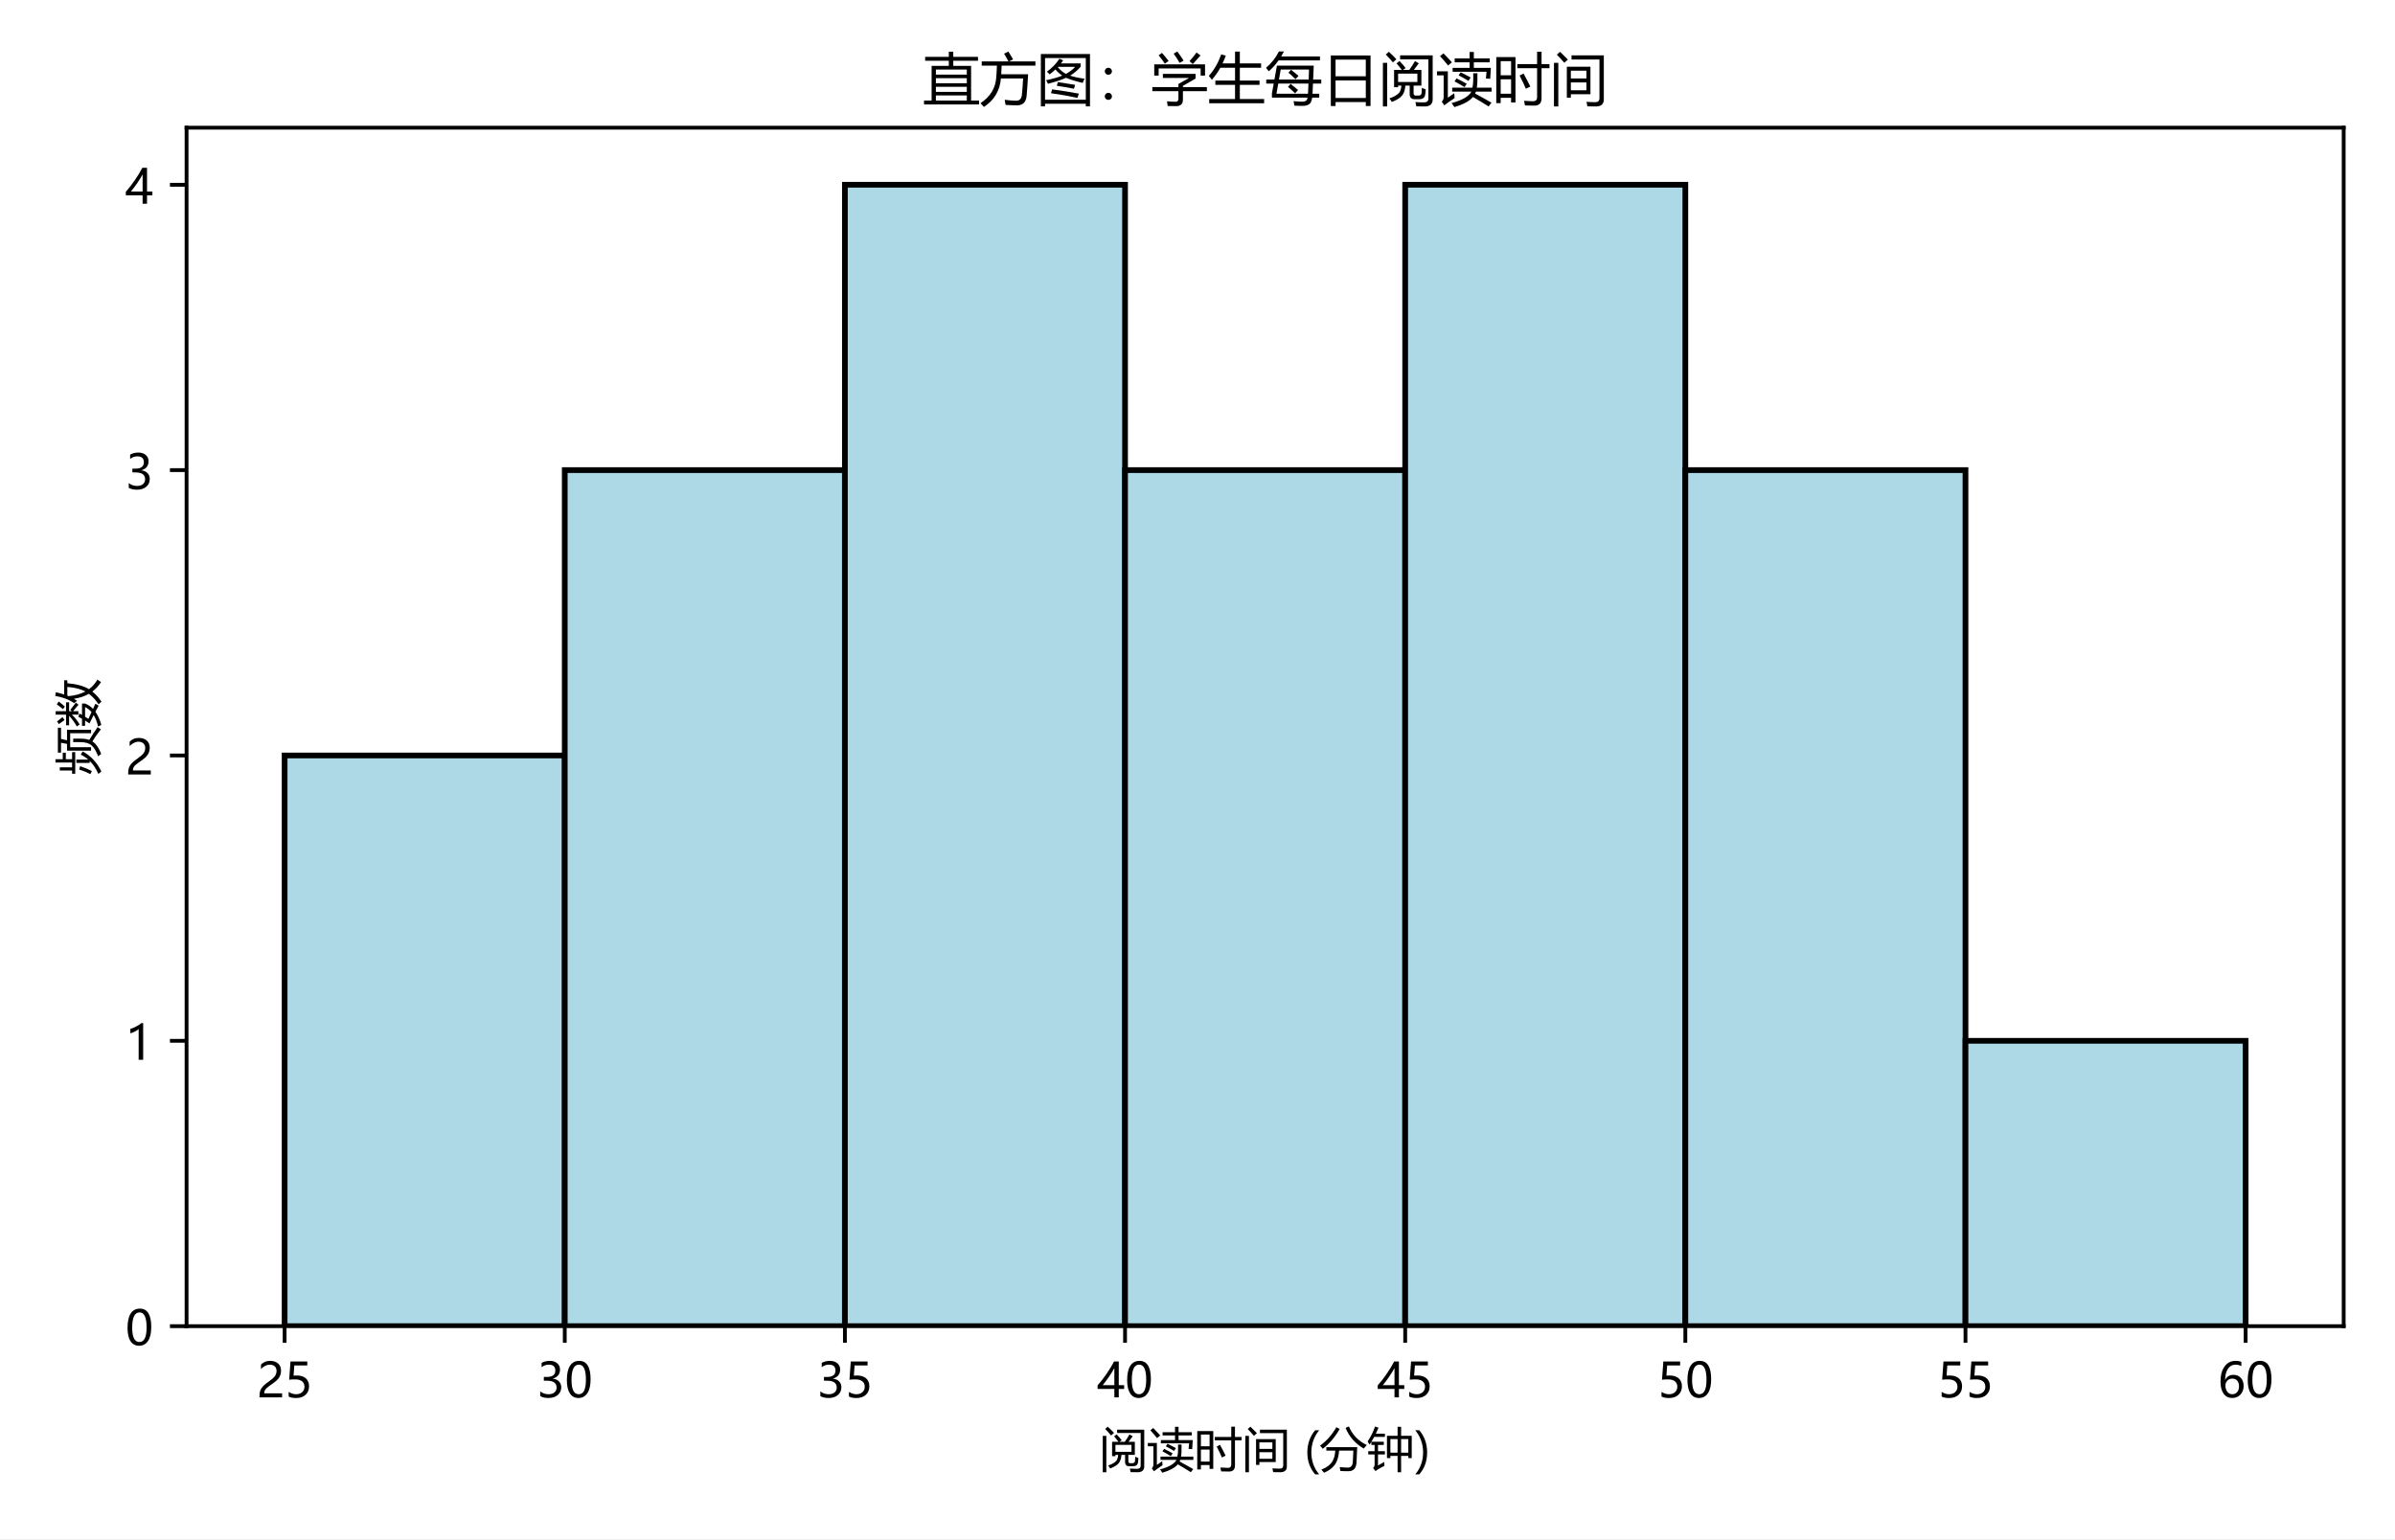
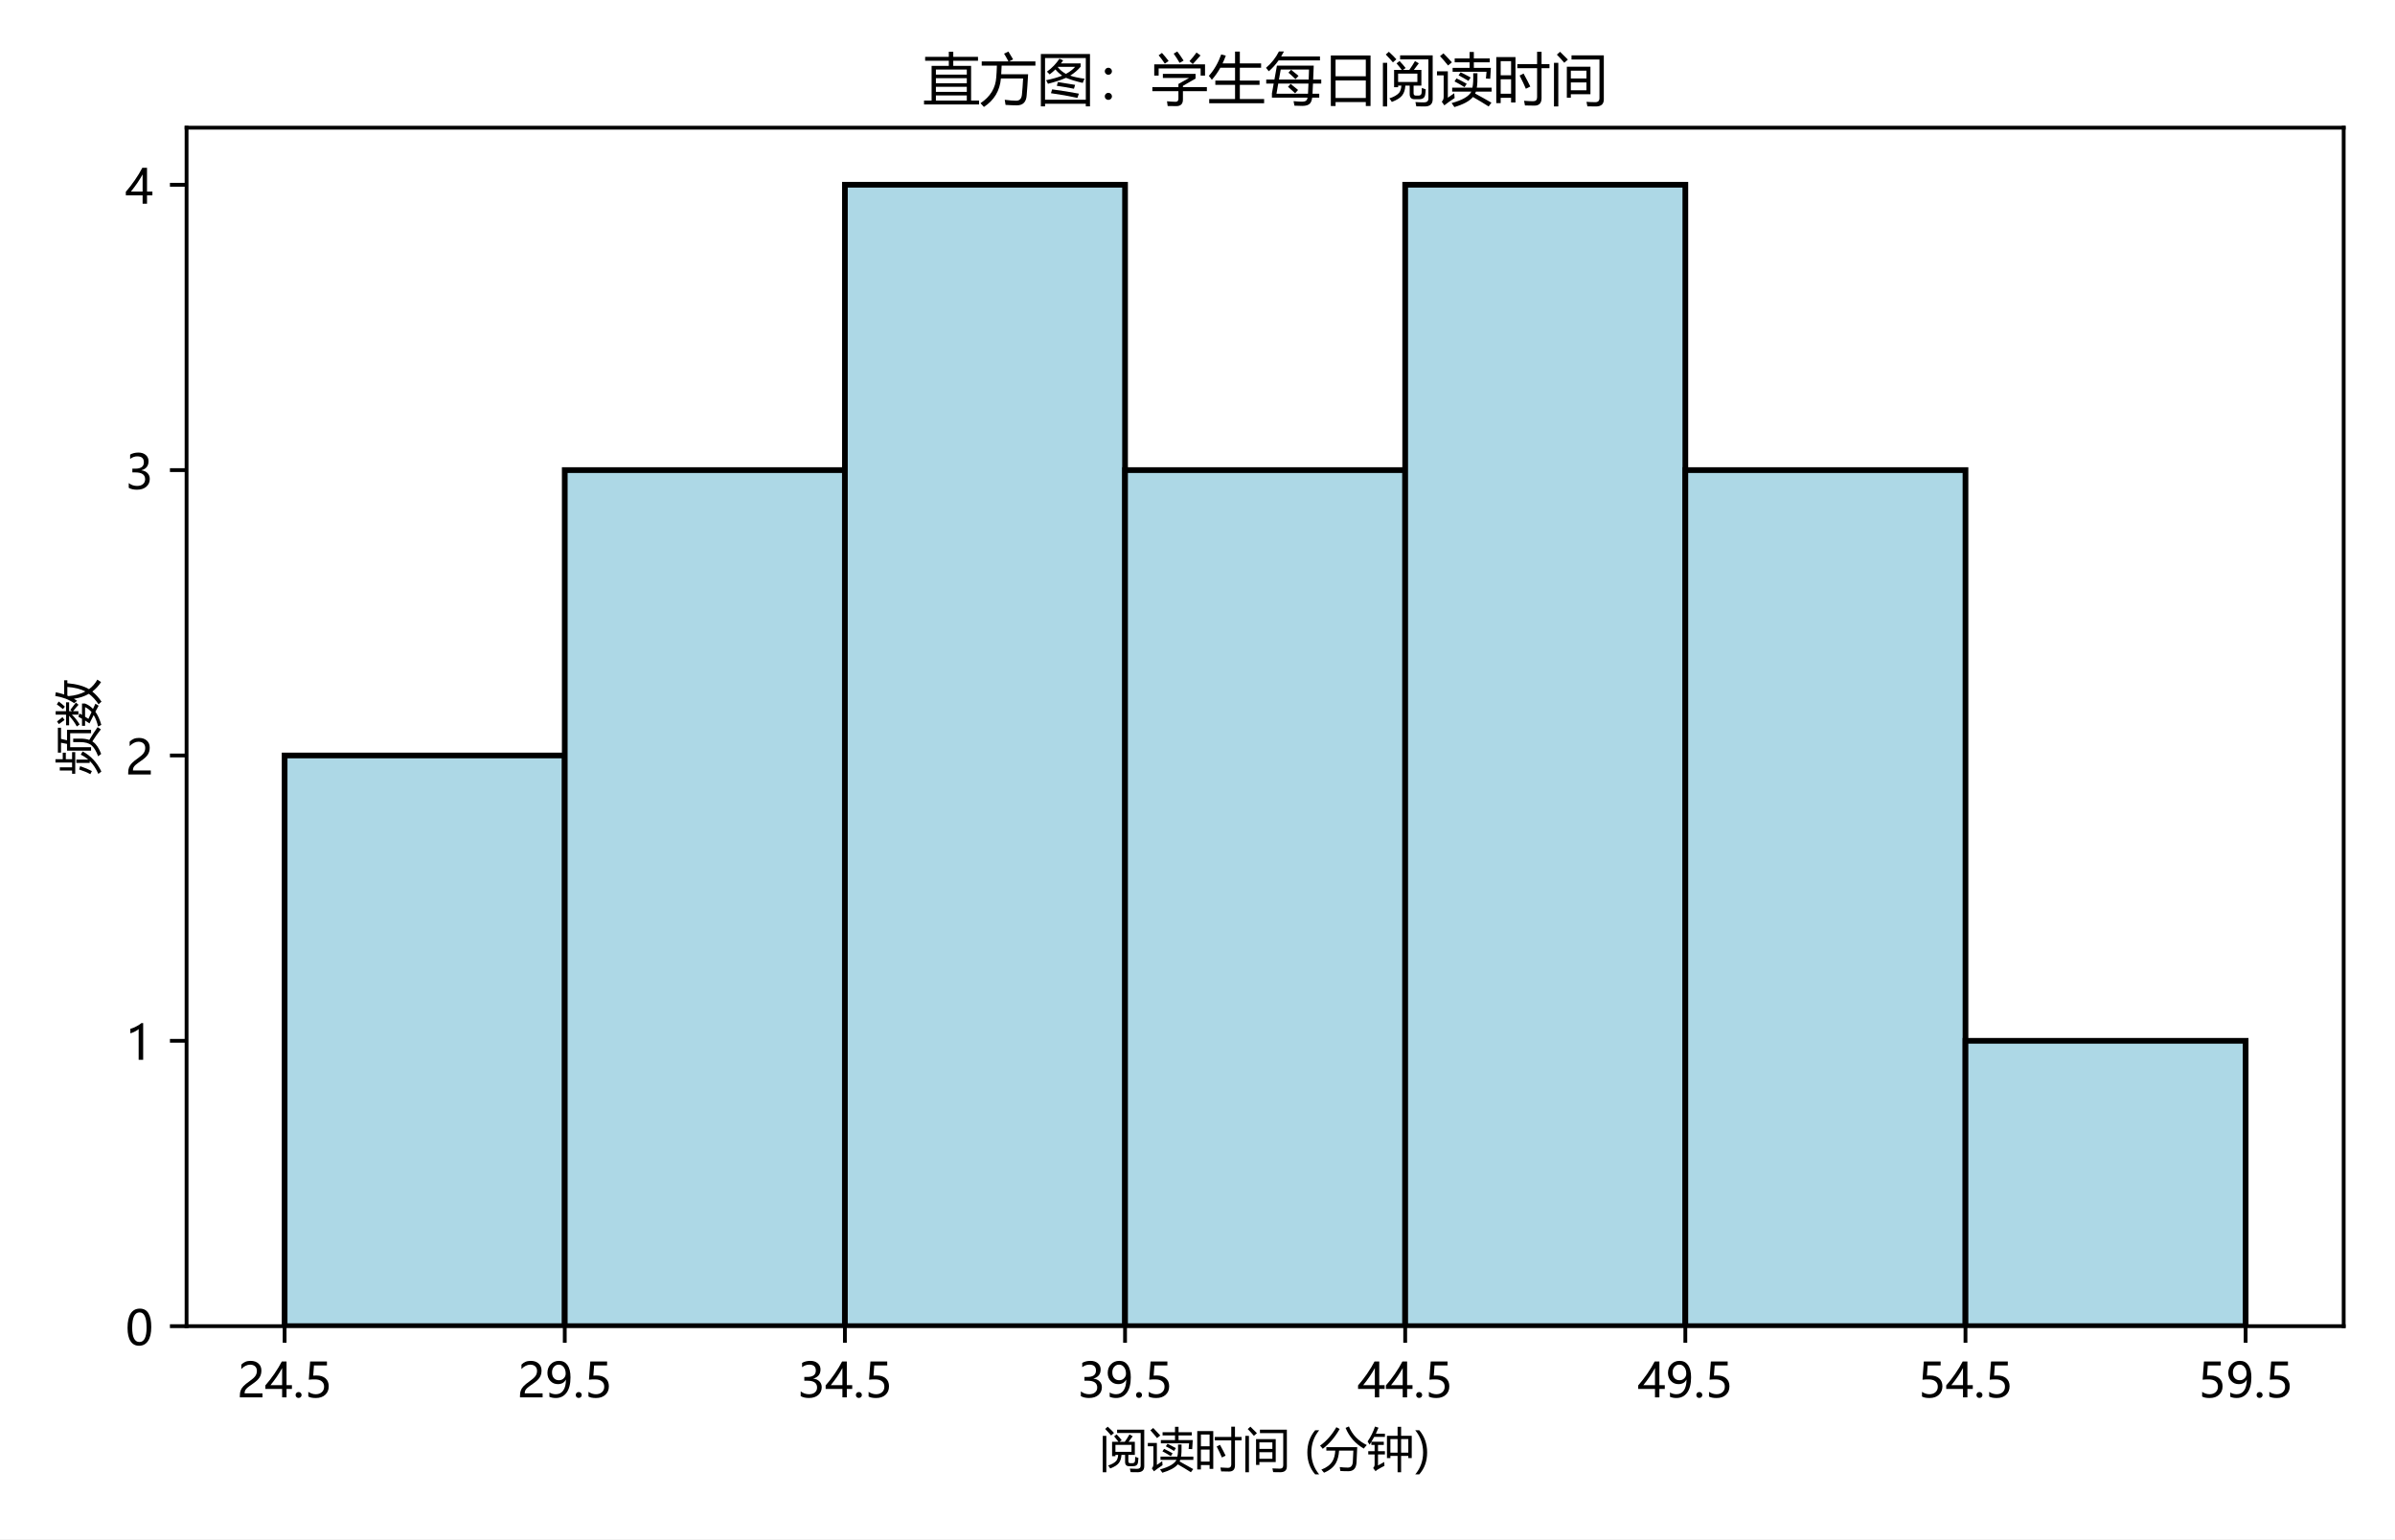
<svg xmlns="http://www.w3.org/2000/svg" xmlns:xlink="http://www.w3.org/1999/xlink" width="504pt" height="324pt" viewBox="0 0 504 324" version="1.1">
  <defs>
    <style type="text/css">*{stroke-linejoin: round; stroke-linecap: butt}</style>
  </defs>
  <g id="figure_1">
    <g id="patch_1">
      <path d="M 0 324  L 504 324  L 504 0  L 0 0  z " style="fill: #ffffff" />
    </g>
    <g id="axes_1">
      <g id="patch_2">
        <path d="M 39.26 279.16  L 493.2 279.16  L 493.2 26.88  L 39.26 26.88  z " style="fill: #ffffff" />
      </g>
      <g id="patch_3">
-         <path d="M 59.894 279.16  L 118.847 279.16  L 118.847 159.027  L 59.894 159.027  z " clip-path="url(#p5f025b9165)" style="fill: #add8e6; stroke: #000000; stroke-width: 1.2; stroke-linejoin: miter" />
+         <path d="M 59.894 279.16  L 118.847 279.16  L 118.847 159.027  L 59.894 159.027  z " clip-path="url(#paa527b2dec)" style="fill: #add8e6; stroke: #000000; stroke-width: 1.2; stroke-linejoin: miter" />
      </g>
      <g id="patch_4">
-         <path d="M 118.847 279.16  L 177.8 279.16  L 177.8 98.96  L 118.847 98.96  z " clip-path="url(#p5f025b9165)" style="fill: #add8e6; stroke: #000000; stroke-width: 1.2; stroke-linejoin: miter" />
+         <path d="M 118.847 279.16  L 177.8 279.16  L 177.8 98.96  L 118.847 98.96  z " clip-path="url(#paa527b2dec)" style="fill: #add8e6; stroke: #000000; stroke-width: 1.2; stroke-linejoin: miter" />
      </g>
      <g id="patch_5">
-         <path d="M 177.8 279.16  L 236.753 279.16  L 236.753 38.893  L 177.8 38.893  z " clip-path="url(#p5f025b9165)" style="fill: #add8e6; stroke: #000000; stroke-width: 1.2; stroke-linejoin: miter" />
+         <path d="M 177.8 279.16  L 236.753 279.16  L 236.753 38.893  L 177.8 38.893  z " clip-path="url(#paa527b2dec)" style="fill: #add8e6; stroke: #000000; stroke-width: 1.2; stroke-linejoin: miter" />
      </g>
      <g id="patch_6">
-         <path d="M 236.753 279.16  L 295.707 279.16  L 295.707 98.96  L 236.753 98.96  z " clip-path="url(#p5f025b9165)" style="fill: #add8e6; stroke: #000000; stroke-width: 1.2; stroke-linejoin: miter" />
+         <path d="M 236.753 279.16  L 295.707 279.16  L 295.707 98.96  L 236.753 98.96  z " clip-path="url(#paa527b2dec)" style="fill: #add8e6; stroke: #000000; stroke-width: 1.2; stroke-linejoin: miter" />
      </g>
      <g id="patch_7">
-         <path d="M 295.707 279.16  L 354.66 279.16  L 354.66 38.893  L 295.707 38.893  z " clip-path="url(#p5f025b9165)" style="fill: #add8e6; stroke: #000000; stroke-width: 1.2; stroke-linejoin: miter" />
+         <path d="M 295.707 279.16  L 354.66 279.16  L 354.66 38.893  L 295.707 38.893  z " clip-path="url(#paa527b2dec)" style="fill: #add8e6; stroke: #000000; stroke-width: 1.2; stroke-linejoin: miter" />
      </g>
      <g id="patch_8">
-         <path d="M 354.66 279.16  L 413.613 279.16  L 413.613 98.96  L 354.66 98.96  z " clip-path="url(#p5f025b9165)" style="fill: #add8e6; stroke: #000000; stroke-width: 1.2; stroke-linejoin: miter" />
+         <path d="M 354.66 279.16  L 413.613 279.16  L 413.613 98.96  L 354.66 98.96  z " clip-path="url(#paa527b2dec)" style="fill: #add8e6; stroke: #000000; stroke-width: 1.2; stroke-linejoin: miter" />
      </g>
      <g id="patch_9">
-         <path d="M 413.613 279.16  L 472.566 279.16  L 472.566 219.093  L 413.613 219.093  z " clip-path="url(#p5f025b9165)" style="fill: #add8e6; stroke: #000000; stroke-width: 1.2; stroke-linejoin: miter" />
+         <path d="M 413.613 279.16  L 472.566 279.16  L 472.566 219.093  L 413.613 219.093  z " clip-path="url(#paa527b2dec)" style="fill: #add8e6; stroke: #000000; stroke-width: 1.2; stroke-linejoin: miter" />
      </g>
      <g id="matplotlib.axis_1">
        <g id="xtick_1">
          <g id="line2d_1">
            <defs>
-               <path id="m36b70aa00a" d="M 0 0  L 0 3.5  " style="stroke: #000000; stroke-width: 0.8" />
+               <path id="mf06d0ee2cd" d="M 0 0  L 0 3.5  " style="stroke: #000000; stroke-width: 0.8" />
            </defs>
            <g>
-               <use xlink:href="#m36b70aa00a" x="59.894" y="279.16" style="stroke: #000000; stroke-width: 0.8" />
+               <use xlink:href="#mf06d0ee2cd" x="59.894" y="279.16" style="stroke: #000000; stroke-width: 0.8" />
            </g>
          </g>
          <g id="text_1">
-             <g transform="translate(54.02957 294.1538) scale(0.1 -0.1)">
+             <g transform="translate(49.89364 294.1538) scale(0.1 -0.1)">
              <defs>
                <path id="MicrosoftYaHei-32" d="M 2666 3572  Q 2666 3963 2419 4186  Q 2172 4409 1747 4409  Q 1447 4409 1140 4256  Q 834 4103 569 3819  L 569 4413  Q 806 4659 1107 4790  Q 1409 4922 1816 4922  Q 2472 4922 2872 4570  Q 3272 4219 3272 3619  Q 3272 3084 3026 2693  Q 2781 2303 2188 1894  Q 1581 1475 1376 1294  Q 1172 1113 1090 947  Q 1009 781 1009 544  L 3416 544  L 3416 0  L 372 0  L 372 241  Q 372 659 486 951  Q 600 1244 862 1520  Q 1125 1797 1681 2184  Q 2250 2584 2458 2886  Q 2666 3188 2666 3572  z " transform="scale(0.015625)" />
+                 <path id="MicrosoftYaHei-34" d="M 2906 4841  L 2906 1644  L 3631 1644  L 3631 1138  L 2906 1138  L 2906 0  L 2313 0  L 2313 1138  L 53 1138  L 53 1616  Q 656 2294 1265 3178  Q 1875 4063 2272 4841  L 2906 4841  z M 741 1644  L 2313 1644  L 2313 3950  Q 1988 3366 1616 2817  Q 1244 2269 741 1644  z " transform="scale(0.015625)" />
+                 <path id="MicrosoftYaHei-2e" d="M 372 322  Q 372 491 487 606  Q 603 722 775 722  Q 950 722 1065 605  Q 1181 488 1181 322  Q 1181 159 1065 42  Q 950 -75 772 -75  Q 600 -75 486 42  Q 372 159 372 322  z " transform="scale(0.015625)" />
                <path id="MicrosoftYaHei-35" d="M 3294 1494  Q 3294 784 2823 350  Q 2353 -84 1559 -84  Q 878 -84 544 119  L 544 744  Q 1034 425 1544 425  Q 2050 425 2361 704  Q 2672 984 2672 1447  Q 2672 1909 2348 2167  Q 2025 2425 1434 2425  Q 978 2425 613 2384  L 791 4841  L 3053 4841  L 3053 4303  L 1306 4303  L 1206 2931  L 1647 2950  Q 2416 2950 2855 2567  Q 3294 2184 3294 1494  z " transform="scale(0.015625)" />
              </defs>
              <use xlink:href="#MicrosoftYaHei-32" />
-               <use xlink:href="#MicrosoftYaHei-35" transform="translate(58.64258 0)" />
+               <use xlink:href="#MicrosoftYaHei-34" transform="translate(58.64258 0)" />
+               <use xlink:href="#MicrosoftYaHei-2e" transform="translate(117.2852 0)" />
+               <use xlink:href="#MicrosoftYaHei-35" transform="translate(141.3574 0)" />
            </g>
          </g>
        </g>
        <g id="xtick_2">
          <g id="line2d_2">
            <g>
-               <use xlink:href="#m36b70aa00a" x="118.847" y="279.16" style="stroke: #000000; stroke-width: 0.8" />
+               <use xlink:href="#mf06d0ee2cd" x="118.847" y="279.16" style="stroke: #000000; stroke-width: 0.8" />
            </g>
          </g>
          <g id="text_2">
-             <g transform="translate(112.9828 294.1538) scale(0.1 -0.1)">
-               <defs>
-                 <path id="MicrosoftYaHei-33" d="M 447 809  Q 944 425 1569 425  Q 2069 425 2361 670  Q 2653 916 2653 1328  Q 2653 2247 1338 2247  L 934 2247  L 934 2753  L 1319 2753  Q 2484 2753 2484 3616  Q 2484 4413 1594 4413  Q 1084 4413 634 4069  L 634 4647  Q 1109 4922 1744 4922  Q 2363 4922 2738 4598  Q 3113 4275 3113 3759  Q 3113 2809 2144 2538  L 2144 2525  Q 2669 2469 2973 2155  Q 3278 1841 3278 1372  Q 3278 719 2808 319  Q 2338 -81 1556 -81  Q 869 -81 447 175  L 447 809  z " transform="scale(0.015625)" />
-                 <path id="MicrosoftYaHei-30" d="M 284 2325  Q 284 3606 709 4264  Q 1134 4922 1941 4922  Q 3478 4922 3478 2441  Q 3478 1216 3045 567  Q 2613 -81 1831 -81  Q 1094 -81 689 534  Q 284 1150 284 2325  z M 909 2353  Q 909 425 1888 425  Q 2850 425 2850 2384  Q 2850 4413 1906 4413  Q 909 4413 909 2353  z " transform="scale(0.015625)" />
-               </defs>
-               <use xlink:href="#MicrosoftYaHei-33" />
-               <use xlink:href="#MicrosoftYaHei-30" transform="translate(58.64258 0)" />
+             <g transform="translate(108.8469 294.1538) scale(0.1 -0.1)">
+               <defs>
+                 <path id="MicrosoftYaHei-39" d="M 578 656  Q 978 425 1441 425  Q 2091 425 2448 937  Q 2806 1450 2806 2394  Q 2800 2388 2794 2394  Q 2475 1788 1722 1788  Q 1113 1788 713 2206  Q 313 2625 313 3294  Q 313 4006 750 4464  Q 1188 4922 1884 4922  Q 2606 4922 3012 4355  Q 3419 3788 3419 2703  Q 3419 1363 2894 641  Q 2369 -81 1441 -81  Q 931 -81 578 84  L 578 656  z M 931 3372  Q 931 2884 1181 2598  Q 1431 2313 1872 2313  Q 2253 2313 2512 2573  Q 2772 2834 2772 3206  Q 2772 3728 2514 4070  Q 2256 4413 1834 4413  Q 1444 4413 1187 4116  Q 931 3819 931 3372  z " transform="scale(0.015625)" />
+               </defs>
+               <use xlink:href="#MicrosoftYaHei-32" />
+               <use xlink:href="#MicrosoftYaHei-39" transform="translate(58.64258 0)" />
+               <use xlink:href="#MicrosoftYaHei-2e" transform="translate(117.2852 0)" />
+               <use xlink:href="#MicrosoftYaHei-35" transform="translate(141.3574 0)" />
            </g>
          </g>
        </g>
        <g id="xtick_3">
          <g id="line2d_3">
            <g>
-               <use xlink:href="#m36b70aa00a" x="177.8" y="279.16" style="stroke: #000000; stroke-width: 0.8" />
+               <use xlink:href="#mf06d0ee2cd" x="177.8" y="279.16" style="stroke: #000000; stroke-width: 0.8" />
            </g>
          </g>
          <g id="text_3">
-             <g transform="translate(171.9361 294.1538) scale(0.1 -0.1)">
+             <g transform="translate(167.8001 294.1538) scale(0.1 -0.1)">
+               <defs>
+                 <path id="MicrosoftYaHei-33" d="M 447 809  Q 944 425 1569 425  Q 2069 425 2361 670  Q 2653 916 2653 1328  Q 2653 2247 1338 2247  L 934 2247  L 934 2753  L 1319 2753  Q 2484 2753 2484 3616  Q 2484 4413 1594 4413  Q 1084 4413 634 4069  L 634 4647  Q 1109 4922 1744 4922  Q 2363 4922 2738 4598  Q 3113 4275 3113 3759  Q 3113 2809 2144 2538  L 2144 2525  Q 2669 2469 2973 2155  Q 3278 1841 3278 1372  Q 3278 719 2808 319  Q 2338 -81 1556 -81  Q 869 -81 447 175  L 447 809  z " transform="scale(0.015625)" />
+               </defs>
              <use xlink:href="#MicrosoftYaHei-33" />
-               <use xlink:href="#MicrosoftYaHei-35" transform="translate(58.64258 0)" />
+               <use xlink:href="#MicrosoftYaHei-34" transform="translate(58.64258 0)" />
+               <use xlink:href="#MicrosoftYaHei-2e" transform="translate(117.2852 0)" />
+               <use xlink:href="#MicrosoftYaHei-35" transform="translate(141.3574 0)" />
            </g>
          </g>
        </g>
        <g id="xtick_4">
          <g id="line2d_4">
            <g>
-               <use xlink:href="#m36b70aa00a" x="236.753" y="279.16" style="stroke: #000000; stroke-width: 0.8" />
+               <use xlink:href="#mf06d0ee2cd" x="236.753" y="279.16" style="stroke: #000000; stroke-width: 0.8" />
            </g>
          </g>
          <g id="text_4">
-             <g transform="translate(230.8893 294.1538) scale(0.1 -0.1)">
-               <defs>
-                 <path id="MicrosoftYaHei-34" d="M 2906 4841  L 2906 1644  L 3631 1644  L 3631 1138  L 2906 1138  L 2906 0  L 2313 0  L 2313 1138  L 53 1138  L 53 1616  Q 656 2294 1265 3178  Q 1875 4063 2272 4841  L 2906 4841  z M 741 1644  L 2313 1644  L 2313 3950  Q 1988 3366 1616 2817  Q 1244 2269 741 1644  z " transform="scale(0.015625)" />
-               </defs>
-               <use xlink:href="#MicrosoftYaHei-34" />
-               <use xlink:href="#MicrosoftYaHei-30" transform="translate(58.64258 0)" />
+             <g transform="translate(226.7534 294.1538) scale(0.1 -0.1)">
+               <use xlink:href="#MicrosoftYaHei-33" />
+               <use xlink:href="#MicrosoftYaHei-39" transform="translate(58.64258 0)" />
+               <use xlink:href="#MicrosoftYaHei-2e" transform="translate(117.2852 0)" />
+               <use xlink:href="#MicrosoftYaHei-35" transform="translate(141.3574 0)" />
            </g>
          </g>
        </g>
        <g id="xtick_5">
          <g id="line2d_5">
            <g>
-               <use xlink:href="#m36b70aa00a" x="295.707" y="279.16" style="stroke: #000000; stroke-width: 0.8" />
+               <use xlink:href="#mf06d0ee2cd" x="295.707" y="279.16" style="stroke: #000000; stroke-width: 0.8" />
            </g>
          </g>
          <g id="text_5">
-             <g transform="translate(289.8426 294.1538) scale(0.1 -0.1)">
+             <g transform="translate(285.7066 294.1538) scale(0.1 -0.1)">
              <use xlink:href="#MicrosoftYaHei-34" />
-               <use xlink:href="#MicrosoftYaHei-35" transform="translate(58.64258 0)" />
+               <use xlink:href="#MicrosoftYaHei-34" transform="translate(58.64258 0)" />
+               <use xlink:href="#MicrosoftYaHei-2e" transform="translate(117.2852 0)" />
+               <use xlink:href="#MicrosoftYaHei-35" transform="translate(141.3574 0)" />
            </g>
          </g>
        </g>
        <g id="xtick_6">
          <g id="line2d_6">
            <g>
-               <use xlink:href="#m36b70aa00a" x="354.66" y="279.16" style="stroke: #000000; stroke-width: 0.8" />
+               <use xlink:href="#mf06d0ee2cd" x="354.66" y="279.16" style="stroke: #000000; stroke-width: 0.8" />
            </g>
          </g>
          <g id="text_6">
-             <g transform="translate(348.7958 294.1538) scale(0.1 -0.1)">
-               <use xlink:href="#MicrosoftYaHei-35" />
-               <use xlink:href="#MicrosoftYaHei-30" transform="translate(58.64258 0)" />
+             <g transform="translate(344.6599 294.1538) scale(0.1 -0.1)">
+               <use xlink:href="#MicrosoftYaHei-34" />
+               <use xlink:href="#MicrosoftYaHei-39" transform="translate(58.64258 0)" />
+               <use xlink:href="#MicrosoftYaHei-2e" transform="translate(117.2852 0)" />
+               <use xlink:href="#MicrosoftYaHei-35" transform="translate(141.3574 0)" />
            </g>
          </g>
        </g>
        <g id="xtick_7">
          <g id="line2d_7">
            <g>
-               <use xlink:href="#m36b70aa00a" x="413.613" y="279.16" style="stroke: #000000; stroke-width: 0.8" />
+               <use xlink:href="#mf06d0ee2cd" x="413.613" y="279.16" style="stroke: #000000; stroke-width: 0.8" />
            </g>
          </g>
          <g id="text_7">
-             <g transform="translate(407.7491 294.1538) scale(0.1 -0.1)">
+             <g transform="translate(403.6131 294.1538) scale(0.1 -0.1)">
              <use xlink:href="#MicrosoftYaHei-35" />
-               <use xlink:href="#MicrosoftYaHei-35" transform="translate(58.64258 0)" />
+               <use xlink:href="#MicrosoftYaHei-34" transform="translate(58.64258 0)" />
+               <use xlink:href="#MicrosoftYaHei-2e" transform="translate(117.2852 0)" />
+               <use xlink:href="#MicrosoftYaHei-35" transform="translate(141.3574 0)" />
            </g>
          </g>
        </g>
        <g id="xtick_8">
          <g id="line2d_8">
            <g>
-               <use xlink:href="#m36b70aa00a" x="472.566" y="279.16" style="stroke: #000000; stroke-width: 0.8" />
+               <use xlink:href="#mf06d0ee2cd" x="472.566" y="279.16" style="stroke: #000000; stroke-width: 0.8" />
            </g>
          </g>
          <g id="text_8">
-             <g transform="translate(466.7023 294.1538) scale(0.1 -0.1)">
-               <defs>
-                 <path id="MicrosoftYaHei-36" d="M 3181 4219  Q 2803 4413 2391 4413  Q 1763 4413 1381 3866  Q 1000 3319 994 2372  L 1009 2372  Q 1353 3038 2106 3038  Q 2734 3038 3109 2628  Q 3484 2219 3484 1541  Q 3484 831 3051 375  Q 2619 -81 1947 -81  Q 1209 -81 789 495  Q 369 1072 369 2131  Q 369 3413 920 4167  Q 1472 4922 2372 4922  Q 2888 4922 3181 4781  L 3181 4219  z M 1031 1584  Q 1031 1106 1286 765  Q 1541 425 1963 425  Q 2363 425 2613 719  Q 2863 1013 2863 1475  Q 2863 1975 2627 2253  Q 2391 2531 1956 2531  Q 1544 2531 1287 2250  Q 1031 1969 1031 1584  z " transform="scale(0.015625)" />
-               </defs>
-               <use xlink:href="#MicrosoftYaHei-36" />
-               <use xlink:href="#MicrosoftYaHei-30" transform="translate(58.64258 0)" />
+             <g transform="translate(462.5664 294.1538) scale(0.1 -0.1)">
+               <use xlink:href="#MicrosoftYaHei-35" />
+               <use xlink:href="#MicrosoftYaHei-39" transform="translate(58.64258 0)" />
+               <use xlink:href="#MicrosoftYaHei-2e" transform="translate(117.2852 0)" />
+               <use xlink:href="#MicrosoftYaHei-35" transform="translate(141.3574 0)" />
            </g>
          </g>
        </g>
        <g id="text_9">
          <g transform="translate(231.4097 308.6334) scale(0.1 -0.1)">
            <defs>
              <path id="MicrosoftYaHei-9605" d="M 1675 3284  L 2538 3284  Q 2281 3634 1950 4022  L 2288 4284  Q 2713 3841 2969 3497  L 2669 3284  L 3381 3284  Q 3731 3772 4019 4278  L 4450 4028  Q 4175 3641 3888 3284  L 4738 3284  L 4738 1522  L 3863 1522  L 3863 672  Q 3863 403 4113 403  L 4413 403  Q 4731 403 4763 709  Q 4788 941 4788 1266  Q 4931 1216 5225 1103  Q 5200 684 5163 503  Q 5088 -3 4494 -3  L 3969 -3  Q 3425 -3 3425 578  L 3425 1522  L 2938 1522  Q 2894 822 2588 434  Q 2288 22 1419 -309  Q 1300 -97 1144 91  Q 1894 334 2231 709  Q 2456 991 2494 1522  L 2125 1522  L 2125 1347  L 1675 1347  L 1675 3284  z M 2350 4472  L 2350 4922  L 6006 4922  L 6006 -9  Q 6006 -816 5106 -816  Q 4631 -816 4169 -803  Q 4131 -584 4069 -322  Q 4588 -359 5025 -359  Q 5525 -359 5525 72  L 5525 4472  L 2350 4472  z M 419 4084  L 900 4084  L 900 -816  L 419 -816  L 419 4084  z M 4288 2872  L 2125 2872  L 2125 1934  L 4288 1934  L 4288 2872  z M 744 5016  L 1088 5322  Q 1644 4816 1931 4478  L 1544 4134  Q 1225 4516 744 5016  z " transform="scale(0.015625)" />
              <path id="MicrosoftYaHei-8bfb" d="M 1844 3516  L 3750 3516  L 3750 4141  L 2075 4141  L 2075 4578  L 3750 4578  L 3750 5303  L 4225 5303  L 4225 4578  L 6013 4578  L 6013 4141  L 4225 4141  L 4225 3516  L 6138 3516  L 6063 2291  Q 5838 2316 5581 2322  L 5650 3078  L 1844 3078  L 1844 3516  z M 1794 1291  L 4063 1291  Q 4188 1803 4156 2916  L 4631 2916  Q 4650 1741 4556 1291  L 6219 1291  L 6219 853  L 4463 853  Q 4419 734 4369 634  Q 5300 134 6200 -391  L 5888 -816  Q 4950 -222 4125 247  Q 3563 -434 2044 -884  Q 1906 -666 1731 -434  Q 3544 53 3950 853  L 1794 853  L 1794 1291  z M 2025 672  Q 2038 384 2069 128  Q 1381 -316 913 -691  L 625 -278  Q 838 -91 838 259  L 838 2678  L 88 2678  L 88 3128  L 1306 3128  L 1306 166  Q 1619 378 2025 672  z M 813 5147  Q 1288 4672 1763 4141  L 1331 3784  Q 894 4334 431 4834  L 813 5147  z M 2056 1997  L 2281 2334  Q 2869 2053 3425 1728  L 3181 1353  Q 2675 1678 2056 1997  z M 2513 2678  L 2744 3022  Q 3331 2734 3869 2434  L 3619 2053  Q 3088 2384 2513 2678  z " transform="scale(0.015625)" />
              <path id="MicrosoftYaHei-65f6" d="M 344 4728  L 2500 4728  L 2500 -366  L 2006 -366  L 2006 153  L 838 153  L 838 -441  L 344 -441  L 344 4728  z M 2706 3941  L 4925 3941  L 4925 5322  L 5425 5322  L 5425 3941  L 6313 3941  L 6313 3478  L 5425 3478  L 5425 116  Q 5425 -722 4625 -722  Q 4263 -722 3563 -703  Q 3531 -478 3463 -178  Q 4119 -228 4488 -228  Q 4925 -228 4925 216  L 4925 3478  L 2706 3478  L 2706 3941  z M 838 616  L 2006 616  L 2006 2234  L 838 2234  L 838 616  z M 2006 4266  L 838 4266  L 838 2684  L 2006 2684  L 2006 4266  z M 3406 2878  Q 3906 1966 4163 1422  Q 4000 1347 3663 1172  Q 3419 1766 2963 2653  L 3406 2878  z " transform="scale(0.015625)" />
              <path id="MicrosoftYaHei-95f4" d="M 1863 3647  L 4513 3647  L 4513 553  L 2313 553  L 2313 166  L 1863 166  L 1863 3647  z M 2388 4453  L 2388 4922  L 6013 4922  L 6013 -28  Q 6013 -816 5119 -816  Q 4756 -816 4169 -803  Q 4144 -616 4069 -297  Q 4588 -334 5056 -334  Q 5525 -334 5525 122  L 5525 4453  L 2388 4453  z M 419 4084  L 906 4084  L 906 -816  L 419 -816  L 419 4084  z M 2313 997  L 4063 997  L 4063 1884  L 2313 1884  L 2313 997  z M 4063 3203  L 2313 3203  L 2313 2328  L 4063 2328  L 4063 3203  z M 744 5003  L 1100 5322  Q 1575 4872 1981 4447  L 1575 4091  Q 1194 4541 744 5003  z " transform="scale(0.015625)" />
              <path id="MicrosoftYaHei-20" transform="scale(0.015625)" />
              <path id="MicrosoftYaHei-28" d="M 1531 -1100  Q 478 100 478 1847  Q 478 3594 1531 4841  L 2072 4841  Q 1016 3544 1016 1853  Q 1016 166 2066 -1100  L 1531 -1100  z " transform="scale(0.015625)" />
              <path id="MicrosoftYaHei-5206" d="M 900 2559  L 5056 2559  Q 5025 1497 4963 484  Q 4888 -684 3856 -678  Q 3350 -684 2788 -647  Q 2750 -384 2700 -116  Q 3181 -184 3775 -191  Q 4400 -203 4463 541  Q 4513 1216 4538 2097  L 2616 2097  Q 2541 1053 2181 416  Q 1706 -422 588 -878  Q 425 -666 231 -459  Q 1269 -72 1725 666  Q 2053 1225 2103 2097  L 900 2097  L 900 2559  z M 3488 5159  L 3938 5353  Q 4625 3678 6350 2847  Q 6069 2553 5944 2372  Q 4225 3366 3488 5159  z M 50 2766  Q 1338 3678 2250 5253  L 2694 5009  Q 1744 3347 413 2341  Q 281 2534 50 2766  z " transform="scale(0.015625)" />
              <path id="MicrosoftYaHei-949f" d="M 2663 4091  L 4094 4091  L 4094 5303  L 4569 5303  L 4569 4091  L 6000 4091  L 6000 1091  L 5538 1091  L 5538 1384  L 4569 1384  L 4569 -822  L 4094 -822  L 4094 1384  L 3125 1384  L 3125 1091  L 2663 1091  L 2663 4091  z M 2294 566  Q 2294 291 2325 47  Q 1925 -147 1394 -466  Q 1281 -528 1131 -678  L 800 -247  Q 1000 -53 1000 222  L 1000 1584  L 144 1584  L 144 2016  L 1000 2016  L 1000 2859  L 563 2859  L 563 3281  Q 444 3094 319 2903  Q 200 3128 56 3328  Q 700 4278 1056 5341  L 1525 5184  Q 1363 4781 1166 4378  L 2388 4378  L 2388 3947  L 944 3947  Q 769 3619 566 3291  L 2238 3291  L 2238 2859  L 1456 2859  L 1456 2016  L 2388 2016  L 2388 1584  L 1456 1584  L 1456 97  Q 1913 341 2294 566  z M 5538 3653  L 4569 3653  L 4569 1822  L 5538 1822  L 5538 3653  z M 3125 1822  L 4094 1822  L 4094 3653  L 3125 3653  L 3125 1822  z " transform="scale(0.015625)" />
              <path id="MicrosoftYaHei-29" d="M 78 -1100  Q 1131 163 1131 1853  Q 1131 3547 72 4841  L 616 4841  Q 1672 3603 1672 1847  Q 1672 91 616 -1100  L 78 -1100  z " transform="scale(0.015625)" />
            </defs>
            <use xlink:href="#MicrosoftYaHei-9605" />
            <use xlink:href="#MicrosoftYaHei-8bfb" transform="translate(100 0)" />
            <use xlink:href="#MicrosoftYaHei-65f6" transform="translate(200 0)" />
            <use xlink:href="#MicrosoftYaHei-95f4" transform="translate(300 0)" />
            <use xlink:href="#MicrosoftYaHei-20" transform="translate(400 0)" />
            <use xlink:href="#MicrosoftYaHei-28" transform="translate(429.5898 0)" />
            <use xlink:href="#MicrosoftYaHei-5206" transform="translate(462.9883 0)" />
            <use xlink:href="#MicrosoftYaHei-949f" transform="translate(562.9883 0)" />
            <use xlink:href="#MicrosoftYaHei-29" transform="translate(662.9883 0)" />
          </g>
        </g>
      </g>
      <g id="matplotlib.axis_2">
        <g id="ytick_1">
          <g id="line2d_9">
            <defs>
-               <path id="m483e820104" d="M 0 0  L -3.5 0  " style="stroke: #000000; stroke-width: 0.8" />
+               <path id="md00a8ef084" d="M 0 0  L -3.5 0  " style="stroke: #000000; stroke-width: 0.8" />
            </defs>
            <g>
-               <use xlink:href="#m483e820104" x="39.26" y="279.16" style="stroke: #000000; stroke-width: 0.8" />
+               <use xlink:href="#md00a8ef084" x="39.26" y="279.16" style="stroke: #000000; stroke-width: 0.8" />
            </g>
          </g>
          <g id="text_10">
            <g transform="translate(26.39594 283.1569) scale(0.1 -0.1)">
+               <defs>
+                 <path id="MicrosoftYaHei-30" d="M 284 2325  Q 284 3606 709 4264  Q 1134 4922 1941 4922  Q 3478 4922 3478 2441  Q 3478 1216 3045 567  Q 2613 -81 1831 -81  Q 1094 -81 689 534  Q 284 1150 284 2325  z M 909 2353  Q 909 425 1888 425  Q 2850 425 2850 2384  Q 2850 4413 1906 4413  Q 909 4413 909 2353  z " transform="scale(0.015625)" />
+               </defs>
              <use xlink:href="#MicrosoftYaHei-30" />
            </g>
          </g>
        </g>
        <g id="ytick_2">
          <g id="line2d_10">
            <g>
-               <use xlink:href="#m483e820104" x="39.26" y="219.093" style="stroke: #000000; stroke-width: 0.8" />
+               <use xlink:href="#md00a8ef084" x="39.26" y="219.093" style="stroke: #000000; stroke-width: 0.8" />
            </g>
          </g>
          <g id="text_11">
            <g transform="translate(26.39594 223.0902) scale(0.1 -0.1)">
              <defs>
                <path id="MicrosoftYaHei-31" d="M 1781 0  L 1781 4141  Q 1638 3997 1295 3819  Q 953 3641 663 3569  L 663 4169  Q 1047 4275 1484 4508  Q 1922 4741 2156 4947  L 2388 4947  L 2388 0  L 1781 0  z " transform="scale(0.015625)" />
              </defs>
              <use xlink:href="#MicrosoftYaHei-31" />
            </g>
          </g>
        </g>
        <g id="ytick_3">
          <g id="line2d_11">
            <g>
-               <use xlink:href="#m483e820104" x="39.26" y="159.027" style="stroke: #000000; stroke-width: 0.8" />
+               <use xlink:href="#md00a8ef084" x="39.26" y="159.027" style="stroke: #000000; stroke-width: 0.8" />
            </g>
          </g>
          <g id="text_12">
            <g transform="translate(26.39594 163.0235) scale(0.1 -0.1)">
              <use xlink:href="#MicrosoftYaHei-32" />
            </g>
          </g>
        </g>
        <g id="ytick_4">
          <g id="line2d_12">
            <g>
-               <use xlink:href="#m483e820104" x="39.26" y="98.96" style="stroke: #000000; stroke-width: 0.8" />
+               <use xlink:href="#md00a8ef084" x="39.26" y="98.96" style="stroke: #000000; stroke-width: 0.8" />
            </g>
          </g>
          <g id="text_13">
            <g transform="translate(26.39594 102.9569) scale(0.1 -0.1)">
              <use xlink:href="#MicrosoftYaHei-33" />
            </g>
          </g>
        </g>
        <g id="ytick_5">
          <g id="line2d_13">
            <g>
-               <use xlink:href="#m483e820104" x="39.26" y="38.893" style="stroke: #000000; stroke-width: 0.8" />
+               <use xlink:href="#md00a8ef084" x="39.26" y="38.893" style="stroke: #000000; stroke-width: 0.8" />
            </g>
          </g>
          <g id="text_14">
            <g transform="translate(26.39594 42.89021) scale(0.1 -0.1)">
              <use xlink:href="#MicrosoftYaHei-34" />
            </g>
          </g>
        </g>
        <g id="text_15">
          <g transform="translate(19.91 163.02) rotate(-90) scale(0.1 -0.1)">
            <defs>
              <path id="MicrosoftYaHei-9891" d="M 3200 3716  L 4113 3716  L 4269 4522  L 2938 4522  L 2938 4947  L 6294 4947  L 6294 4522  L 4788 4522  L 4600 3716  L 6019 3716  L 6019 478  L 5550 478  L 5550 3291  L 3669 3291  L 3669 478  L 3200 478  L 3200 3716  z M 94 3034  L 525 3034  L 525 4691  L 963 4691  L 963 3034  L 1600 3034  L 1600 5272  L 2050 5272  L 2050 4291  L 2925 4291  L 2925 3878  L 2050 3878  L 2050 3034  L 3006 3034  L 3006 2609  L 94 2609  L 94 3034  z M 4356 2884  L 4825 2884  L 4825 1934  Q 4825 1216 4650 716  Q 5619 128 6375 -403  L 6075 -841  Q 5306 -234 4450 303  Q 4413 241 4369 184  Q 3913 -447 2763 -884  Q 2625 -691 2444 -478  Q 3525 -72 3944 447  Q 4356 947 4356 1966  L 4356 2884  z M 1550 2459  L 2000 2459  L 2000 853  Q 2394 1309 2663 1866  L 3100 1609  Q 2206 -47 394 -909  Q 275 -741 69 -503  Q 1125 -47 1819 659  L 1550 659  L 1550 2459  z M 38 578  Q 381 1191 669 2084  L 1113 1947  Q 806 1028 456 366  Q 269 472 38 578  z " transform="scale(0.015625)" />
              <path id="MicrosoftYaHei-6570" d="M 4175 5303  L 4675 5228  Q 4544 4622 4369 4097  L 6281 4097  L 6281 3672  L 5888 3672  Q 5731 1834 5088 753  Q 5594 66 6375 -372  Q 6175 -647 6038 -866  Q 5275 -372 4769 309  Q 4194 -403 3400 -928  Q 3263 -747 3044 -534  Q 3919 41 4463 772  Q 3956 1647 3794 2791  Q 3663 2559 3519 2359  Q 3394 2541 3206 2759  Q 3931 3803 4175 5303  z M 150 1697  L 1100 1697  Q 1238 1934 1369 2184  L 1819 2041  Q 1719 1866 1619 1697  L 3150 1697  L 3150 1291  Q 2913 678 2431 216  Q 2775 53 3131 -109  L 2856 -541  Q 2469 -322 2050 -103  Q 1344 -609 269 -903  Q 169 -703 56 -466  Q 969 -259 1600 128  Q 1063 403 475 691  Q 675 978 863 1284  L 150 1284  L 150 1697  z M 219 3847  L 1656 3847  L 1656 5247  L 2119 5247  L 2119 3847  L 3319 3847  L 3319 3434  L 2119 3434  L 2119 3053  L 2306 3266  Q 2888 2841 3281 2516  L 2981 2166  Q 2638 2491 2119 2897  L 2119 2184  L 1656 2184  L 1656 3059  Q 1088 2466 331 2016  Q 213 2197 63 2397  Q 850 2822 1506 3434  L 219 3434  L 219 3847  z M 5388 3672  L 4219 3672  Q 4188 3591 4150 3516  Q 4263 2191 4775 1247  Q 5275 2159 5388 3672  z M 1088 834  Q 1531 634 2000 416  Q 2431 784 2675 1284  L 1375 1284  Q 1231 1053 1088 834  z M 3038 5091  L 3425 4834  Q 3081 4384 2738 4003  Q 2594 4128 2400 4266  Q 2725 4647 3038 5091  z M 381 4816  L 738 5059  Q 1019 4716 1319 4322  L 931 4047  Q 656 4453 381 4816  z " transform="scale(0.015625)" />
            </defs>
            <use xlink:href="#MicrosoftYaHei-9891" />
            <use xlink:href="#MicrosoftYaHei-6570" transform="translate(100 0)" />
          </g>
        </g>
      </g>
      <g id="patch_10">
        <path d="M 39.26 279.16  L 39.26 26.88  " style="fill: none; stroke: #000000; stroke-width: 0.8; stroke-linejoin: miter; stroke-linecap: square" />
      </g>
      <g id="patch_11">
        <path d="M 493.2 279.16  L 493.2 26.88  " style="fill: none; stroke: #000000; stroke-width: 0.8; stroke-linejoin: miter; stroke-linecap: square" />
      </g>
      <g id="patch_12">
        <path d="M 39.26 279.16  L 493.2 279.16  " style="fill: none; stroke: #000000; stroke-width: 0.8; stroke-linejoin: miter; stroke-linecap: square" />
      </g>
      <g id="patch_13">
        <path d="M 39.26 26.88  L 493.2 26.88  " style="fill: none; stroke: #000000; stroke-width: 0.8; stroke-linejoin: miter; stroke-linecap: square" />
      </g>
      <g id="text_16">
        <g transform="translate(194.23 20.88) scale(0.12 -0.12)">
          <defs>
            <path id="MicrosoftYaHei-76f4" d="M 119 -153  L 969 -153  L 969 3741  L 2900 3741  L 2900 4316  L 244 4316  L 244 4753  L 2900 4753  L 2900 5328  L 3400 5328  L 3400 4753  L 6175 4753  L 6175 4316  L 3400 4316  L 3400 3741  L 5400 3741  L 5400 -153  L 6294 -153  L 6294 -591  L 119 -591  L 119 -153  z M 1450 -153  L 4919 -153  L 4919 422  L 1450 422  L 1450 -153  z M 4919 3328  L 1450 3328  L 1450 2759  L 4919 2759  L 4919 3328  z M 1450 822  L 4919 822  L 4919 1391  L 1450 1391  L 1450 822  z M 1450 1791  L 4919 1791  L 4919 2359  L 1450 2359  L 1450 1791  z " transform="scale(0.015625)" />
            <path id="MicrosoftYaHei-65b9" d="M 194 4241  L 3194 4241  Q 2878 4841 2700 5116  L 3188 5347  Q 3363 5078 3713 4472  L 3256 4241  L 6219 4241  L 6219 3766  L 2428 3766  Q 2406 3197 2381 2797  L 5400 2797  Q 5325 1441 5238 441  Q 5169 -691 4138 -691  Q 3663 -691 2869 -641  Q 2838 -403 2775 -66  Q 3569 -172 4063 -172  Q 4638 -172 4706 509  Q 4781 1253 4838 2328  L 2347 2328  Q 2172 266 438 -872  Q 269 -672 56 -447  Q 1706 641 1825 2466  Q 1869 2959 1897 3766  L 194 3766  L 194 4241  z " transform="scale(0.015625)" />
            <path id="MicrosoftYaHei-56fe" d="M 431 5072  L 5944 5072  L 5944 -809  L 5475 -809  L 5475 -509  L 900 -509  L 900 -809  L 431 -809  L 431 5072  z M 5475 4622  L 900 4622  L 900 -59  L 5475 -59  L 5475 4622  z M 1113 3091  Q 1969 3709 2519 4547  L 2931 4353  Q 2816 4181 2681 4016  L 4894 4016  L 4894 3647  Q 4434 3091 3722 2644  Q 4381 2422 5338 2297  Q 5194 2016 5131 1828  Q 4022 2081 3256 2400  Q 2491 2056 1225 1728  Q 1138 1934 1013 2128  Q 2109 2353 2825 2644  Q 2384 2947 2066 3341  Q 1769 3056 1419 2784  Q 1294 2916 1113 3091  z M 1563 672  L 1694 1103  Q 3256 897 4700 622  L 4531 147  Q 3150 453 1563 672  z M 4275 3628  L 2347 3628  Q 2338 3616 2328 3606  Q 2691 3141 3244 2841  Q 3891 3188 4275 3628  z M 2219 1503  L 2344 1922  Q 3263 1784 4275 1609  L 4144 1172  Q 3119 1378 2219 1503  z " transform="scale(0.015625)" />
            <path id="MicrosoftYaHei-ff1a" d="M 1606 3531  Q 1772 3531 1890 3415  Q 2009 3300 2009 3138  Q 2009 2975 1893 2858  Q 1778 2741 1606 2741  Q 1434 2741 1318 2858  Q 1203 2975 1203 3138  Q 1203 3300 1322 3415  Q 1441 3531 1606 3531  z M 1606 716  Q 1772 716 1890 600  Q 2009 484 2009 319  Q 2009 150 1890 36  Q 1772 -78 1606 -78  Q 1441 -78 1322 36  Q 1203 150 1203 319  Q 1203 484 1322 600  Q 1441 716 1606 716  z " transform="scale(0.015625)" />
            <path id="MicrosoftYaHei-5b66" d="M 144 1359  L 3069 1359  L 3069 1709  L 4263 2384  L 1325 2384  L 1325 2841  L 4994 2841  L 4994 2316  L 3575 1497  L 3575 1359  L 6263 1359  L 6263 903  L 3575 903  L 3575 -41  Q 3575 -778 2831 -778  Q 2419 -778 1863 -766  Q 1844 -553 1788 -234  Q 2288 -284 2744 -291  Q 3069 -297 3069 53  L 3069 903  L 144 903  L 144 1359  z M 356 3909  L 6056 3909  L 6056 2647  L 5563 2647  L 5563 3453  L 850 3453  L 850 2647  L 356 2647  L 356 3909  z M 4313 4272  Q 4731 4722 5100 5241  L 5550 4909  Q 5144 4447 4681 3941  L 4313 4272  z M 2538 5116  L 2944 5353  Q 3325 4853 3650 4334  L 3200 4078  Q 2925 4566 2538 5116  z M 850 4928  L 1219 5197  Q 1600 4778 1969 4291  L 1544 3991  Q 1194 4522 850 4928  z " transform="scale(0.015625)" />
            <path id="MicrosoftYaHei-751f" d="M 125 16  L 3025 16  L 3025 1609  L 813 1609  L 813 2091  L 3025 2091  L 3025 3534  L 1375 3534  Q 959 2784 419 2178  Q 288 2384 81 2616  Q 963 3603 1475 5028  L 1988 4891  Q 1822 4434 1622 4016  L 3025 4016  L 3025 5341  L 3563 5341  L 3563 4016  L 5950 4016  L 5950 3534  L 3563 3534  L 3563 2091  L 5775 2091  L 5775 1609  L 3563 1609  L 3563 16  L 6288 16  L 6288 -453  L 125 -453  L 125 16  z " transform="scale(0.015625)" />
            <path id="MicrosoftYaHei-6bcf" d="M 125 2203  L 1044 2203  L 1325 3766  L 5456 3766  Q 5422 2928 5391 2203  L 6300 2203  L 6300 1753  L 5372 1753  Q 5344 1141 5319 616  L 6075 616  L 6075 178  L 5284 178  Q 5222 -278 5031 -484  Q 4788 -753 4181 -753  Q 3831 -753 3288 -728  Q 3256 -516 3194 -222  Q 3838 -278 4119 -278  Q 4513 -278 4638 -128  Q 4722 -41 4766 178  L 763 178  L 763 647  L 963 1753  L 125 1753  L 125 2203  z M 4866 1753  L 1472 1753  L 1275 616  L 4813 616  Q 4844 1172 4866 1753  z M 4925 3328  L 1750 3328  L 1553 2203  L 4888 2203  Q 4906 2753 4925 3328  z M 100 3522  Q 1025 4309 1550 5359  L 2113 5359  Q 1966 5069 1803 4803  L 6156 4803  L 6156 4353  L 1509 4353  Q 1022 3659 413 3134  Q 281 3316 100 3522  z M 2619 2978  L 2913 3303  Q 3388 2934 3750 2622  L 3413 2247  Q 3025 2628 2619 2978  z M 2569 1391  L 2863 1716  Q 3338 1347 3700 1034  L 3369 666  Q 2888 1116 2569 1391  z " transform="scale(0.015625)" />
            <path id="MicrosoftYaHei-65e5" d="M 975 4909  L 5431 4909  L 5431 -766  L 4900 -766  L 4900 -322  L 1506 -322  L 1506 -766  L 975 -766  L 975 4909  z M 1506 2103  L 1506 134  L 4900 134  L 4900 2103  L 1506 2103  z M 1506 4441  L 1506 2572  L 4900 2572  L 4900 4441  L 1506 4441  z " transform="scale(0.015625)" />
          </defs>
          <use xlink:href="#MicrosoftYaHei-76f4" />
          <use xlink:href="#MicrosoftYaHei-65b9" transform="translate(100 0)" />
          <use xlink:href="#MicrosoftYaHei-56fe" transform="translate(200 0)" />
          <use xlink:href="#MicrosoftYaHei-ff1a" transform="translate(300 0)" />
          <use xlink:href="#MicrosoftYaHei-5b66" transform="translate(400 0)" />
          <use xlink:href="#MicrosoftYaHei-751f" transform="translate(500 0)" />
          <use xlink:href="#MicrosoftYaHei-6bcf" transform="translate(600 0)" />
          <use xlink:href="#MicrosoftYaHei-65e5" transform="translate(700 0)" />
          <use xlink:href="#MicrosoftYaHei-9605" transform="translate(800 0)" />
          <use xlink:href="#MicrosoftYaHei-8bfb" transform="translate(900 0)" />
          <use xlink:href="#MicrosoftYaHei-65f6" transform="translate(1000 0)" />
          <use xlink:href="#MicrosoftYaHei-95f4" transform="translate(1100 0)" />
        </g>
      </g>
    </g>
  </g>
  <defs>
-     <clipPath id="p5f025b9165">
+     <clipPath id="paa527b2dec">
      <rect x="39.26" y="26.88" width="453.94" height="252.28" />
    </clipPath>
  </defs>
</svg>
